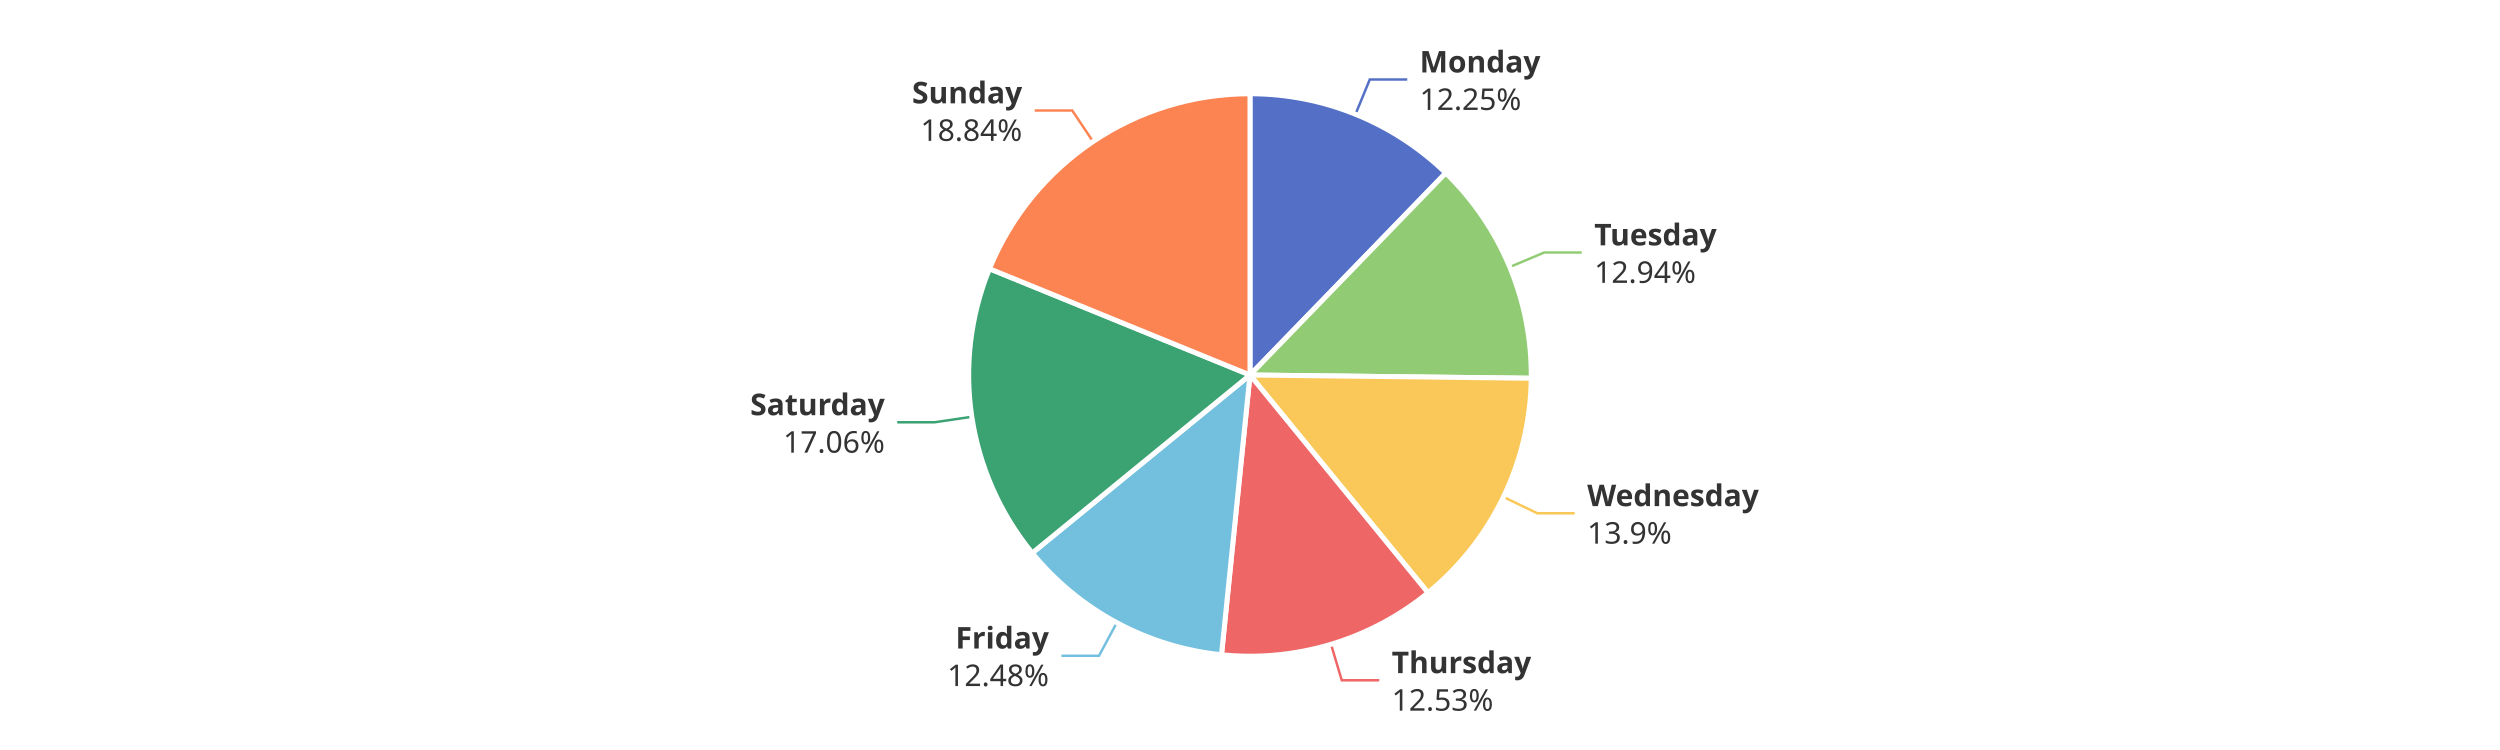
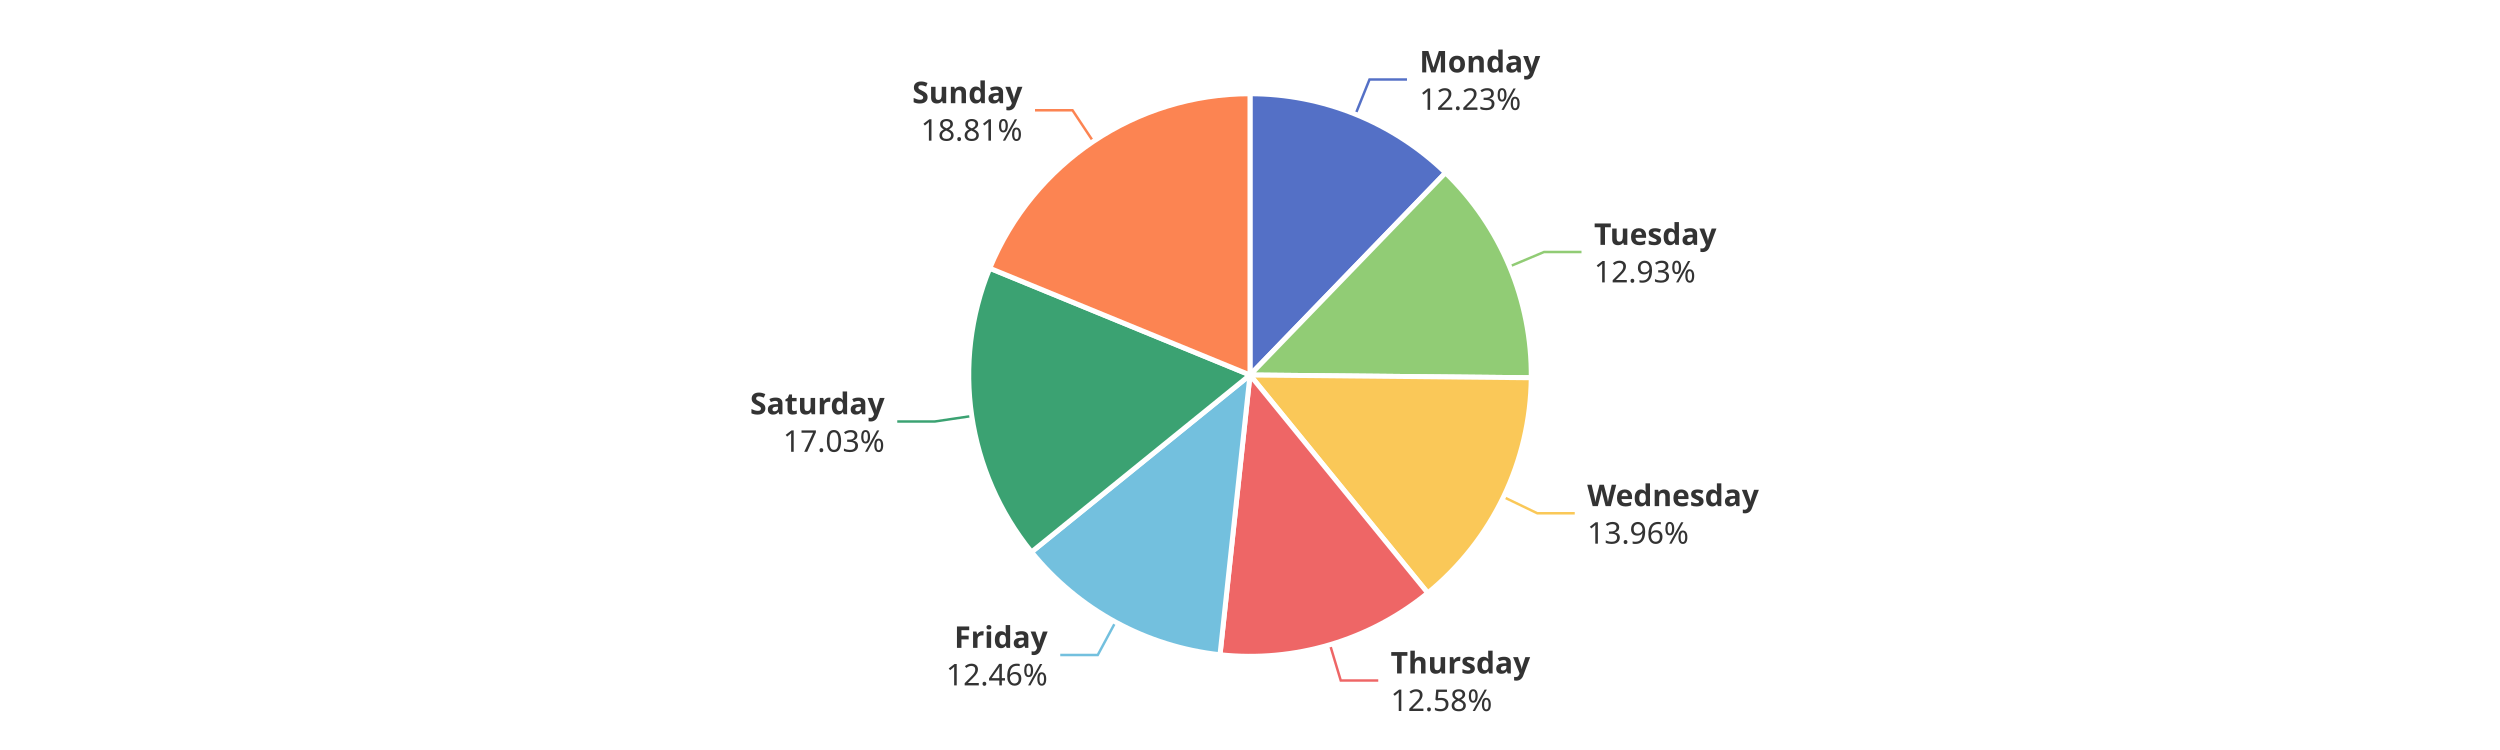
<svg xmlns="http://www.w3.org/2000/svg" width="1000" height="300" version="1.1" baseProfile="full" viewBox="0 0 1000 300">
  <rect width="1000" height="300" x="0" y="0" id="0" fill="#ffffff" />
-   <polyline points="542.2 45.7 547.9 31.8 562.9 31.8" fill="none" stroke="#5470c6" />
-   <polyline points="603.9 106.8 617.7 101 632.7 101" fill="none" stroke="#91cc75" />
+   <polyline points="542.2 45.7 547.8 31.8 562.8 31.8" fill="none" stroke="#5470c6" />
+   <polyline points="603.8 106.6 617.6 100.8 632.6 100.8" fill="none" stroke="#91cc75" />
  <polyline points="601.4 198.8 614.9 205.3 629.9 205.3" fill="none" stroke="#fac858" />
-   <polyline points="532.4 257.7 536.7 272.1 551.7 272.1" fill="none" stroke="#ee6666" />
-   <polyline points="446.7 249.1 439.6 262.3 424.6 262.3" fill="none" stroke="#73c0de" />
-   <polyline points="388.7 166.7 373.9 168.9 358.9 168.9" fill="none" stroke="#3ba272" />
-   <polyline points="437.2 56.6 428.9 44.2 413.9 44.2" fill="none" stroke="#fc8452" />
-   <path d="M500 37.5A112.5 112.5 0 0 1 578.3 69.2L500 150Z" fill="#5470c6" stroke="#fff" stroke-width="2" stroke-linejoin="round" />
-   <path d="M578.3 69.2A112.5 112.5 0 0 1 612.5 151.3L500 150Z" fill="#91cc75" stroke="#fff" stroke-width="2" stroke-linejoin="round" />
-   <path d="M612.5 151.3A112.5 112.5 0 0 1 571.2 237.1L500 150Z" fill="#fac858" stroke="#fff" stroke-width="2" stroke-linejoin="round" />
-   <path d="M571.2 237.1A112.5 112.5 0 0 1 488.6 261.9L500 150Z" fill="#ee6666" stroke="#fff" stroke-width="2" stroke-linejoin="round" />
-   <path d="M488.6 261.9A112.5 112.5 0 0 1 412.9 221.2L500 150Z" fill="#73c0de" stroke="#fff" stroke-width="2" stroke-linejoin="round" />
-   <path d="M412.9 221.2A112.5 112.5 0 0 1 395.8 107.5L500 150Z" fill="#3ba272" stroke="#fff" stroke-width="2" stroke-linejoin="round" />
-   <path d="M395.8 107.5A112.5 112.5 0 0 1 500 37.5L500 150Z" fill="#fc8452" stroke="#fff" stroke-width="2" stroke-linejoin="round" />
-   <path d="M0 -15l42.8 0l0 30l-42.8 0Z" transform="translate(567.8655 31.8258)" fill="none" />
-   <text dominant-baseline="central" text-anchor="start" style="font-size:12px;font-family:sans-serif;font-weight:bold;" y="-7.5" transform="translate(567.8655 31.8258)" fill="#333" stroke="rgb(255,255,255)" stroke-width="2" paint-order="stroke" stroke-miterlimit="2">Monday</text>
-   <text dominant-baseline="central" text-anchor="start" style="font-size:12px;font-family:sans-serif;" y="7.5" transform="translate(567.8655 31.8258)" fill="#333" stroke="rgb(255,255,255)" stroke-width="2" paint-order="stroke" stroke-miterlimit="2">12.25%</text>
-   <path d="M0 -15l46.2 0l0 30l-46.2 0Z" transform="translate(637.7025 100.9859)" fill="none" />
-   <text dominant-baseline="central" text-anchor="start" style="font-size:12px;font-family:sans-serif;font-weight:bold;" y="-7.5" transform="translate(637.7025 100.9859)" fill="#333" stroke="rgb(255,255,255)" stroke-width="2" paint-order="stroke" stroke-miterlimit="2">Tuesday</text>
-   <text dominant-baseline="central" text-anchor="start" style="font-size:12px;font-family:sans-serif;" y="7.5" transform="translate(637.7025 100.9859)" fill="#333" stroke="rgb(255,255,255)" stroke-width="2" paint-order="stroke" stroke-miterlimit="2">12.94%</text>
+   <polyline points="532 257.9 536.3 272.2 551.3 272.2" fill="none" stroke="#ee6666" />
+   <polyline points="446.2 248.8 439.1 262 424.1 262" fill="none" stroke="#73c0de" />
+   <polyline points="388.7 166.4 373.9 168.6 358.9 168.6" fill="none" stroke="#3ba272" />
+   <polyline points="437.3 56.6 429 44.1 414 44.1" fill="none" stroke="#fc8452" />
+   <path d="M500 37.5A112.5 112.5 0 0 1 578.2 69.1L500 150Z" fill="#5470c6" stroke="#fff" stroke-width="2" stroke-linejoin="round" />
+   <path d="M578.2 69.1A112.5 112.5 0 0 1 612.5 151.1L500 150Z" fill="#91cc75" stroke="#fff" stroke-width="2" stroke-linejoin="round" />
+   <path d="M612.5 151.1A112.5 112.5 0 0 1 571.1 237.2L500 150Z" fill="#fac858" stroke="#fff" stroke-width="2" stroke-linejoin="round" />
+   <path d="M571.1 237.2A112.5 112.5 0 0 1 488 261.9L500 150Z" fill="#ee6666" stroke="#fff" stroke-width="2" stroke-linejoin="round" />
+   <path d="M488 261.9A112.5 112.5 0 0 1 412.6 220.8L500 150Z" fill="#73c0de" stroke="#fff" stroke-width="2" stroke-linejoin="round" />
+   <path d="M412.6 220.8A112.5 112.5 0 0 1 395.9 107.3L500 150Z" fill="#3ba272" stroke="#fff" stroke-width="2" stroke-linejoin="round" />
+   <path d="M395.9 107.3A112.5 112.5 0 0 1 500 37.5L500 150Z" fill="#fc8452" stroke="#fff" stroke-width="2" stroke-linejoin="round" />
+   <path d="M0 -15l42.8 0l0 30l-42.8 0Z" transform="translate(567.7912 31.7957)" fill="none" />
+   <text dominant-baseline="central" text-anchor="start" style="font-size:12px;font-family:sans-serif;font-weight:bold;" y="-7.5" transform="translate(567.7912 31.7957)" fill="#333" stroke="rgb(255,255,255)" stroke-width="2" paint-order="stroke" stroke-miterlimit="2">Monday</text>
+   <text dominant-baseline="central" text-anchor="start" style="font-size:12px;font-family:sans-serif;" y="7.5" transform="translate(567.7912 31.7957)" fill="#333" stroke="rgb(255,255,255)" stroke-width="2" paint-order="stroke" stroke-miterlimit="2">12.23%</text>
+   <path d="M0 -15l46.2 0l0 30l-46.2 0Z" transform="translate(637.6253 100.8011)" fill="none" />
+   <text dominant-baseline="central" text-anchor="start" style="font-size:12px;font-family:sans-serif;font-weight:bold;" y="-7.5" transform="translate(637.6253 100.8011)" fill="#333" stroke="rgb(255,255,255)" stroke-width="2" paint-order="stroke" stroke-miterlimit="2">Tuesday</text>
+   <text dominant-baseline="central" text-anchor="start" style="font-size:12px;font-family:sans-serif;" y="7.5" transform="translate(637.6253 100.8011)" fill="#333" stroke="rgb(255,255,255)" stroke-width="2" paint-order="stroke" stroke-miterlimit="2">12.93%</text>
  <path d="M0 -15l63.6 0l0 30l-63.6 0Z" transform="translate(634.8835 205.2996)" fill="none" />
  <text dominant-baseline="central" text-anchor="start" style="font-size:12px;font-family:sans-serif;font-weight:bold;" y="-7.5" transform="translate(634.8835 205.2996)" fill="#333" stroke="rgb(255,255,255)" stroke-width="2" paint-order="stroke" stroke-miterlimit="2">Wednesday</text>
-   <text dominant-baseline="central" text-anchor="start" style="font-size:12px;font-family:sans-serif;" y="7.5" transform="translate(634.8835 205.2996)" fill="#333" stroke="rgb(255,255,255)" stroke-width="2" paint-order="stroke" stroke-miterlimit="2">13.9%</text>
-   <path d="M0 -15l50.2 0l0 30l-50.2 0Z" transform="translate(556.6854 272.1083)" fill="none" />
-   <text dominant-baseline="central" text-anchor="start" style="font-size:12px;font-family:sans-serif;font-weight:bold;" y="-7.5" transform="translate(556.6854 272.1083)" fill="#333" stroke="rgb(255,255,255)" stroke-width="2" paint-order="stroke" stroke-miterlimit="2">Thursday</text>
-   <text dominant-baseline="central" text-anchor="start" style="font-size:12px;font-family:sans-serif;" y="7.5" transform="translate(556.6854 272.1083)" fill="#333" stroke="rgb(255,255,255)" stroke-width="2" paint-order="stroke" stroke-miterlimit="2">12.53%</text>
-   <path d="M-40.9 -15l40.9 0l0 30l-40.9 0Z" transform="translate(419.5616 262.2651)" fill="none" />
-   <text dominant-baseline="central" text-anchor="end" style="font-size:12px;font-family:sans-serif;font-weight:bold;" y="-7.5" transform="translate(419.5616 262.2651)" fill="#333" stroke="rgb(255,255,255)" stroke-width="2" paint-order="stroke" stroke-miterlimit="2">Friday</text>
-   <text dominant-baseline="central" text-anchor="end" style="font-size:12px;font-family:sans-serif;" y="7.5" transform="translate(419.5616 262.2651)" fill="#333" stroke="rgb(255,255,255)" stroke-width="2" paint-order="stroke" stroke-miterlimit="2">12.48%</text>
-   <path d="M-48.2 -15l48.2 0l0 30l-48.2 0Z" transform="translate(353.911 168.9161)" fill="none" />
-   <text dominant-baseline="central" text-anchor="end" style="font-size:12px;font-family:sans-serif;font-weight:bold;" y="-7.5" transform="translate(353.911 168.9161)" fill="#333" stroke="rgb(255,255,255)" stroke-width="2" paint-order="stroke" stroke-miterlimit="2">Saturday</text>
-   <text dominant-baseline="central" text-anchor="end" style="font-size:12px;font-family:sans-serif;" y="7.5" transform="translate(353.911 168.9161)" fill="#333" stroke="rgb(255,255,255)" stroke-width="2" paint-order="stroke" stroke-miterlimit="2">17.06%</text>
-   <path d="M-40.9 -15l40.9 0l0 30l-40.9 0Z" transform="translate(408.8653 44.1883)" fill="none" />
-   <text dominant-baseline="central" text-anchor="end" style="font-size:12px;font-family:sans-serif;font-weight:bold;" y="-7.5" transform="translate(408.8653 44.1883)" fill="#333" stroke="rgb(255,255,255)" stroke-width="2" paint-order="stroke" stroke-miterlimit="2">Sunday</text>
-   <text dominant-baseline="central" text-anchor="end" style="font-size:12px;font-family:sans-serif;" y="7.5" transform="translate(408.8653 44.1883)" fill="#333" stroke="rgb(255,255,255)" stroke-width="2" paint-order="stroke" stroke-miterlimit="2">18.84%</text>
+   <text dominant-baseline="central" text-anchor="start" style="font-size:12px;font-family:sans-serif;" y="7.5" transform="translate(634.8835 205.2996)" fill="#333" stroke="rgb(255,255,255)" stroke-width="2" paint-order="stroke" stroke-miterlimit="2">13.96%</text>
+   <path d="M0 -15l50.2 0l0 30l-50.2 0Z" transform="translate(556.2632 272.2343)" fill="none" />
+   <text dominant-baseline="central" text-anchor="start" style="font-size:12px;font-family:sans-serif;font-weight:bold;" y="-7.5" transform="translate(556.2632 272.2343)" fill="#333" stroke="rgb(255,255,255)" stroke-width="2" paint-order="stroke" stroke-miterlimit="2">Thursday</text>
+   <text dominant-baseline="central" text-anchor="start" style="font-size:12px;font-family:sans-serif;" y="7.5" transform="translate(556.2632 272.2343)" fill="#333" stroke="rgb(255,255,255)" stroke-width="2" paint-order="stroke" stroke-miterlimit="2">12.58%</text>
+   <path d="M-40.9 -15l40.9 0l0 30l-40.9 0Z" transform="translate(419.0684 261.9982)" fill="none" />
+   <text dominant-baseline="central" text-anchor="end" style="font-size:12px;font-family:sans-serif;font-weight:bold;" y="-7.5" transform="translate(419.0684 261.9982)" fill="#333" stroke="rgb(255,255,255)" stroke-width="2" paint-order="stroke" stroke-miterlimit="2">Friday</text>
+   <text dominant-baseline="central" text-anchor="end" style="font-size:12px;font-family:sans-serif;" y="7.5" transform="translate(419.0684 261.9982)" fill="#333" stroke="rgb(255,255,255)" stroke-width="2" paint-order="stroke" stroke-miterlimit="2">12.46%</text>
+   <path d="M-48.2 -15l48.2 0l0 30l-48.2 0Z" transform="translate(353.858 168.5595)" fill="none" />
+   <text dominant-baseline="central" text-anchor="end" style="font-size:12px;font-family:sans-serif;font-weight:bold;" y="-7.5" transform="translate(353.858 168.5595)" fill="#333" stroke="rgb(255,255,255)" stroke-width="2" paint-order="stroke" stroke-miterlimit="2">Saturday</text>
+   <text dominant-baseline="central" text-anchor="end" style="font-size:12px;font-family:sans-serif;" y="7.5" transform="translate(353.858 168.5595)" fill="#333" stroke="rgb(255,255,255)" stroke-width="2" paint-order="stroke" stroke-miterlimit="2">17.03%</text>
+   <path d="M-40.9 -15l40.9 0l0 30l-40.9 0Z" transform="translate(408.9651 44.1213)" fill="none" />
+   <text dominant-baseline="central" text-anchor="end" style="font-size:12px;font-family:sans-serif;font-weight:bold;" y="-7.5" transform="translate(408.9651 44.1213)" fill="#333" stroke="rgb(255,255,255)" stroke-width="2" paint-order="stroke" stroke-miterlimit="2">Sunday</text>
+   <text dominant-baseline="central" text-anchor="end" style="font-size:12px;font-family:sans-serif;" y="7.5" transform="translate(408.9651 44.1213)" fill="#333" stroke="rgb(255,255,255)" stroke-width="2" paint-order="stroke" stroke-miterlimit="2">18.81%</text>
</svg>
